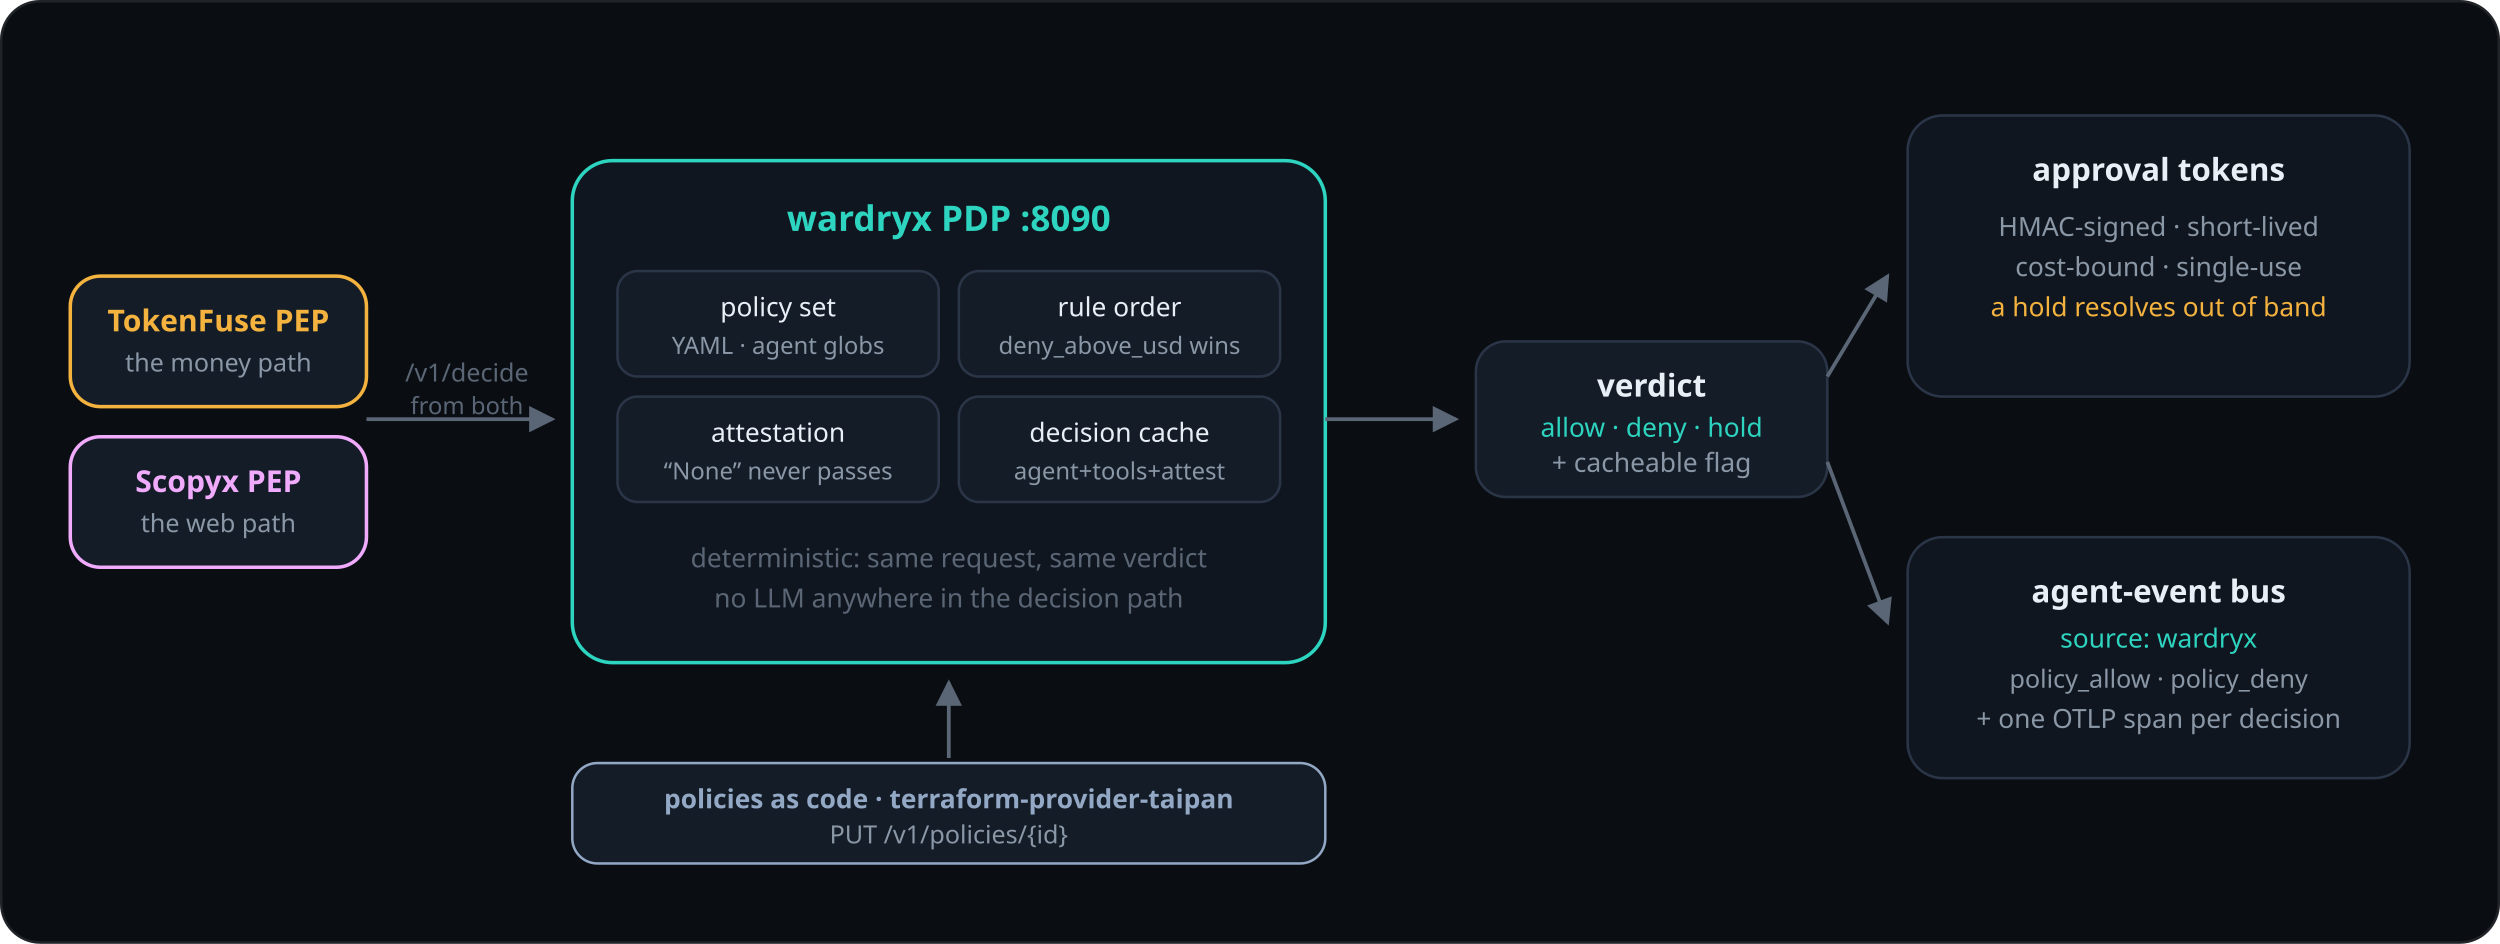
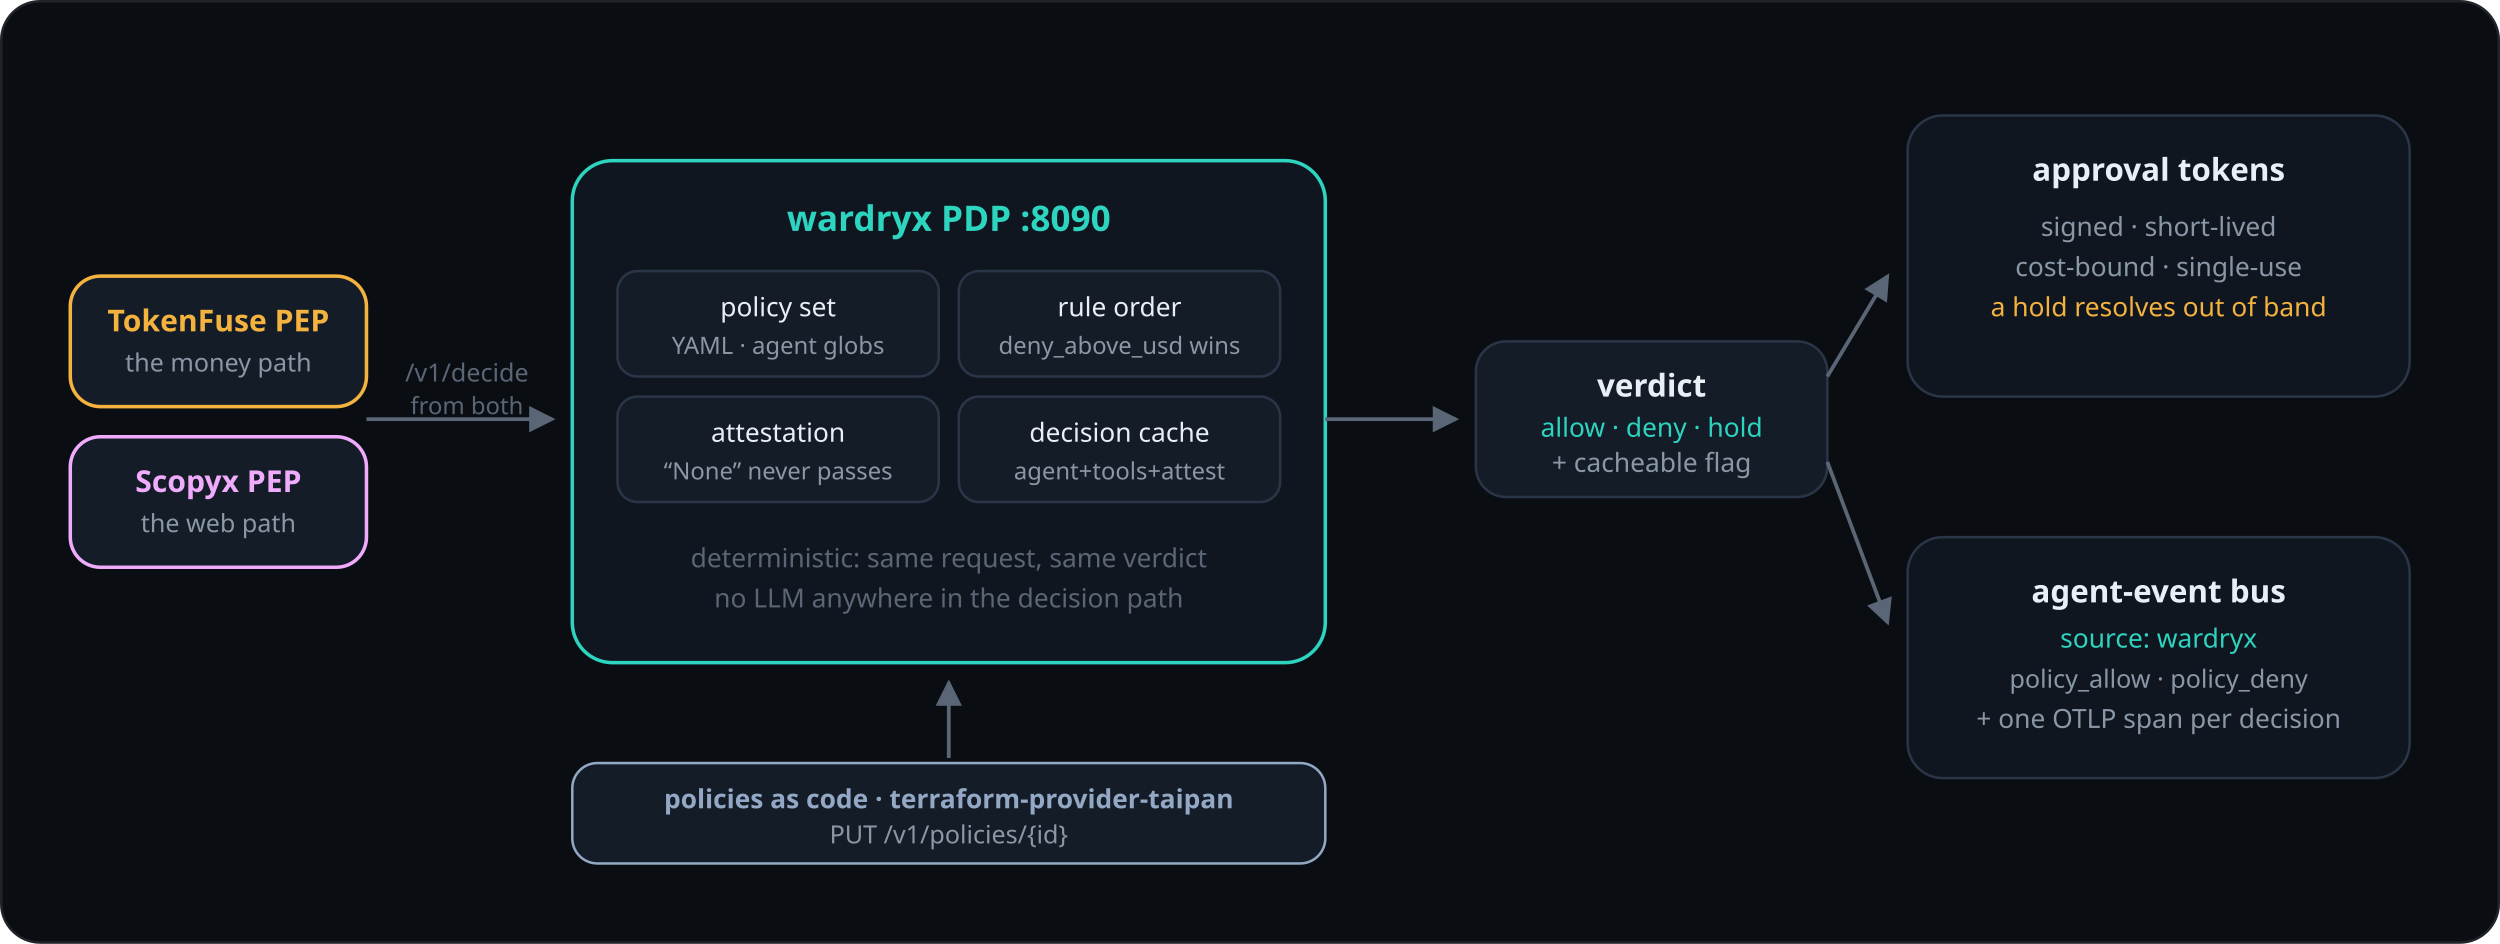
<svg xmlns="http://www.w3.org/2000/svg" viewBox="-18 -18 996 376" width="996" height="376" role="img" aria-label="Wardryx: the PEP asks per request, the PDP answers allow, deny or hold">
  <rect x="-18" y="-18" width="996" height="376" rx="16" fill="#0A0E13" />
  <rect x="-17.5" y="-17.5" width="995" height="375" rx="15.5" fill="none" stroke="rgba(255,255,255,.09)" />
  <defs>
    <marker id="a2" viewBox="0 0 8 8" refX="7" refY="4" markerWidth="7" markerHeight="7" orient="auto">
      <path d="M0 0 L8 4 L0 8 z" fill="#5A6675" />
    </marker>
  </defs>
  <g font-family="ui-monospace,Menlo" text-anchor="middle">
    <rect x="10" y="92" width="118" height="52" rx="12" fill="#141C27" stroke="#F4B23E" stroke-width="1.4" />
    <text x="69" y="114" fill="#F4B23E" font-size="12" font-weight="700">TokenFuse PEP</text>
    <text x="69" y="130" fill="#8A97A6" font-size="10">the money path</text>
    <rect x="10" y="156" width="118" height="52" rx="12" fill="#141C27" stroke="#F0ABFC" stroke-width="1.4" />
    <text x="69" y="178" fill="#F0ABFC" font-size="12" font-weight="700">Scopyx PEP</text>
    <text x="69" y="194" fill="#8A97A6" font-size="10">the web path</text>
    <text x="168" y="134" fill="#5A6675" font-size="10">/v1/decide</text>
    <text x="168" y="147" fill="#5A6675" font-size="9.5">from both</text>
    <rect x="210" y="46" width="300" height="200" rx="16" fill="#10161F" stroke="#2DD4BF" stroke-width="1.4">
      <animate attributeName="stroke-opacity" values="1;.45;1" dur="3.4s" repeatCount="indefinite" />
    </rect>
    <text x="360" y="74" fill="#2DD4BF" font-size="14" font-weight="700">wardryx PDP :8090</text>
    <g font-size="10.5" fill="#8A97A6">
      <rect x="228" y="90" width="128" height="42" rx="8" fill="#141C27" stroke="#2a3547" />
      <text x="292" y="108" fill="#E9EFF6">policy set</text>
      <text x="292" y="123" font-size="9.5">YAML · agent globs</text>
      <rect x="364" y="90" width="128" height="42" rx="8" fill="#141C27" stroke="#2a3547" />
      <text x="428" y="108" fill="#E9EFF6">rule order</text>
      <text x="428" y="123" font-size="9.5">deny_above_usd wins</text>
      <rect x="228" y="140" width="128" height="42" rx="8" fill="#141C27" stroke="#2a3547" />
      <text x="292" y="158" fill="#E9EFF6">attestation</text>
      <text x="292" y="173" font-size="9.5">“None” never passes</text>
      <rect x="364" y="140" width="128" height="42" rx="8" fill="#141C27" stroke="#2a3547" />
      <text x="428" y="158" fill="#E9EFF6">decision cache</text>
      <text x="428" y="173" font-size="9.5">agent+tools+attest</text>
      <text x="360" y="208" fill="#5A6675" font-size="10.5">deterministic: same request, same verdict</text>
      <text x="360" y="224" fill="#5A6675" font-size="10.5">no LLM anywhere in the decision path</text>
    </g>
    <rect x="570" y="118" width="140" height="62" rx="12" fill="#141C27" stroke="#2a3547" />
    <text x="640" y="140" fill="#E9EFF6" font-size="12.5" font-weight="700">verdict</text>
    <text x="640" y="156" fill="#2DD4BF" font-size="10.5">allow · deny · hold</text>
    <text x="640" y="170" fill="#8A97A6" font-size="10.5">+ cacheable flag</text>
    <rect x="742" y="28" width="200" height="112" rx="14" fill="#10161F" stroke="#2a3547" />
    <text x="842" y="54" fill="#E9EFF6" font-size="12.5" font-weight="700">approval tokens</text>
-     <text x="842" y="76" fill="#8A97A6" font-size="10.5">HMAC-signed · short-lived</text>
+     <text x="842" y="76" fill="#8A97A6" font-size="10.5">signed · short-lived</text>
    <text x="842" y="92" fill="#8A97A6" font-size="10.5">cost-bound · single-use</text>
    <text x="842" y="108" fill="#F4B23E" font-size="10.5">a hold resolves out of band</text>
    <rect x="742" y="196" width="200" height="96" rx="14" fill="#10161F" stroke="#2a3547" />
    <text x="842" y="222" fill="#E9EFF6" font-size="12.5" font-weight="700">agent-event bus</text>
    <text x="842" y="240" fill="#2DD4BF" font-size="10.5">source: wardryx</text>
    <text x="842" y="256" fill="#8A97A6" font-size="10">policy_allow · policy_deny</text>
    <text x="842" y="272" fill="#8A97A6" font-size="10.5">+ one OTLP span per decision</text>
    <rect x="210" y="286" width="300" height="40" rx="10" fill="#141C27" stroke="#93A8C4" />
    <text x="360" y="304" fill="#93A8C4" font-size="10.5" font-weight="700">policies as code · terraform-provider-taipan</text>
    <text x="360" y="318" fill="#8A97A6" font-size="10">PUT /v1/policies/{id}</text>
  </g>
  <g stroke="#5A6675" stroke-width="1.5" class="flow">
    <line x1="128" y1="149" x2="202" y2="149" marker-end="url(#a2)" />
    <line x1="510" y1="149" x2="562" y2="149" marker-end="url(#a2)" />
    <line x1="710" y1="132" x2="734" y2="92" marker-end="url(#a2)" />
    <line x1="710" y1="166" x2="734" y2="230" marker-end="url(#a2)" />
    <line x1="360" y1="284" x2="360" y2="254" marker-end="url(#a2)" />
  </g>
  <g fill="none">
    <line x1="128" y1="149" x2="202" y2="149" pathLength="100" stroke="#2DD4BF" stroke-width="2.6" stroke-linecap="round" stroke-dasharray="7 100" stroke-dashoffset="7">
      <animate attributeName="stroke-dashoffset" from="7" to="-100" dur="2.4s" begin="-0.00s" repeatCount="indefinite" />
    </line>
    <line x1="510" y1="149" x2="562" y2="149" pathLength="100" stroke="#2DD4BF" stroke-width="2.6" stroke-linecap="round" stroke-dasharray="7 100" stroke-dashoffset="7">
      <animate attributeName="stroke-dashoffset" from="7" to="-100" dur="2.4s" begin="-0.37s" repeatCount="indefinite" />
    </line>
    <line x1="710" y1="132" x2="734" y2="92" pathLength="100" stroke="#2DD4BF" stroke-width="2.6" stroke-linecap="round" stroke-dasharray="7 100" stroke-dashoffset="7">
      <animate attributeName="stroke-dashoffset" from="7" to="-100" dur="2.4s" begin="-0.74s" repeatCount="indefinite" />
    </line>
    <line x1="710" y1="166" x2="734" y2="230" pathLength="100" stroke="#2DD4BF" stroke-width="2.6" stroke-linecap="round" stroke-dasharray="7 100" stroke-dashoffset="7">
      <animate attributeName="stroke-dashoffset" from="7" to="-100" dur="2.4s" begin="-1.11s" repeatCount="indefinite" />
    </line>
    <line x1="360" y1="284" x2="360" y2="254" pathLength="100" stroke="#2DD4BF" stroke-width="2.6" stroke-linecap="round" stroke-dasharray="7 100" stroke-dashoffset="7">
      <animate attributeName="stroke-dashoffset" from="7" to="-100" dur="2.4s" begin="-1.48s" repeatCount="indefinite" />
    </line>
  </g>
</svg>
